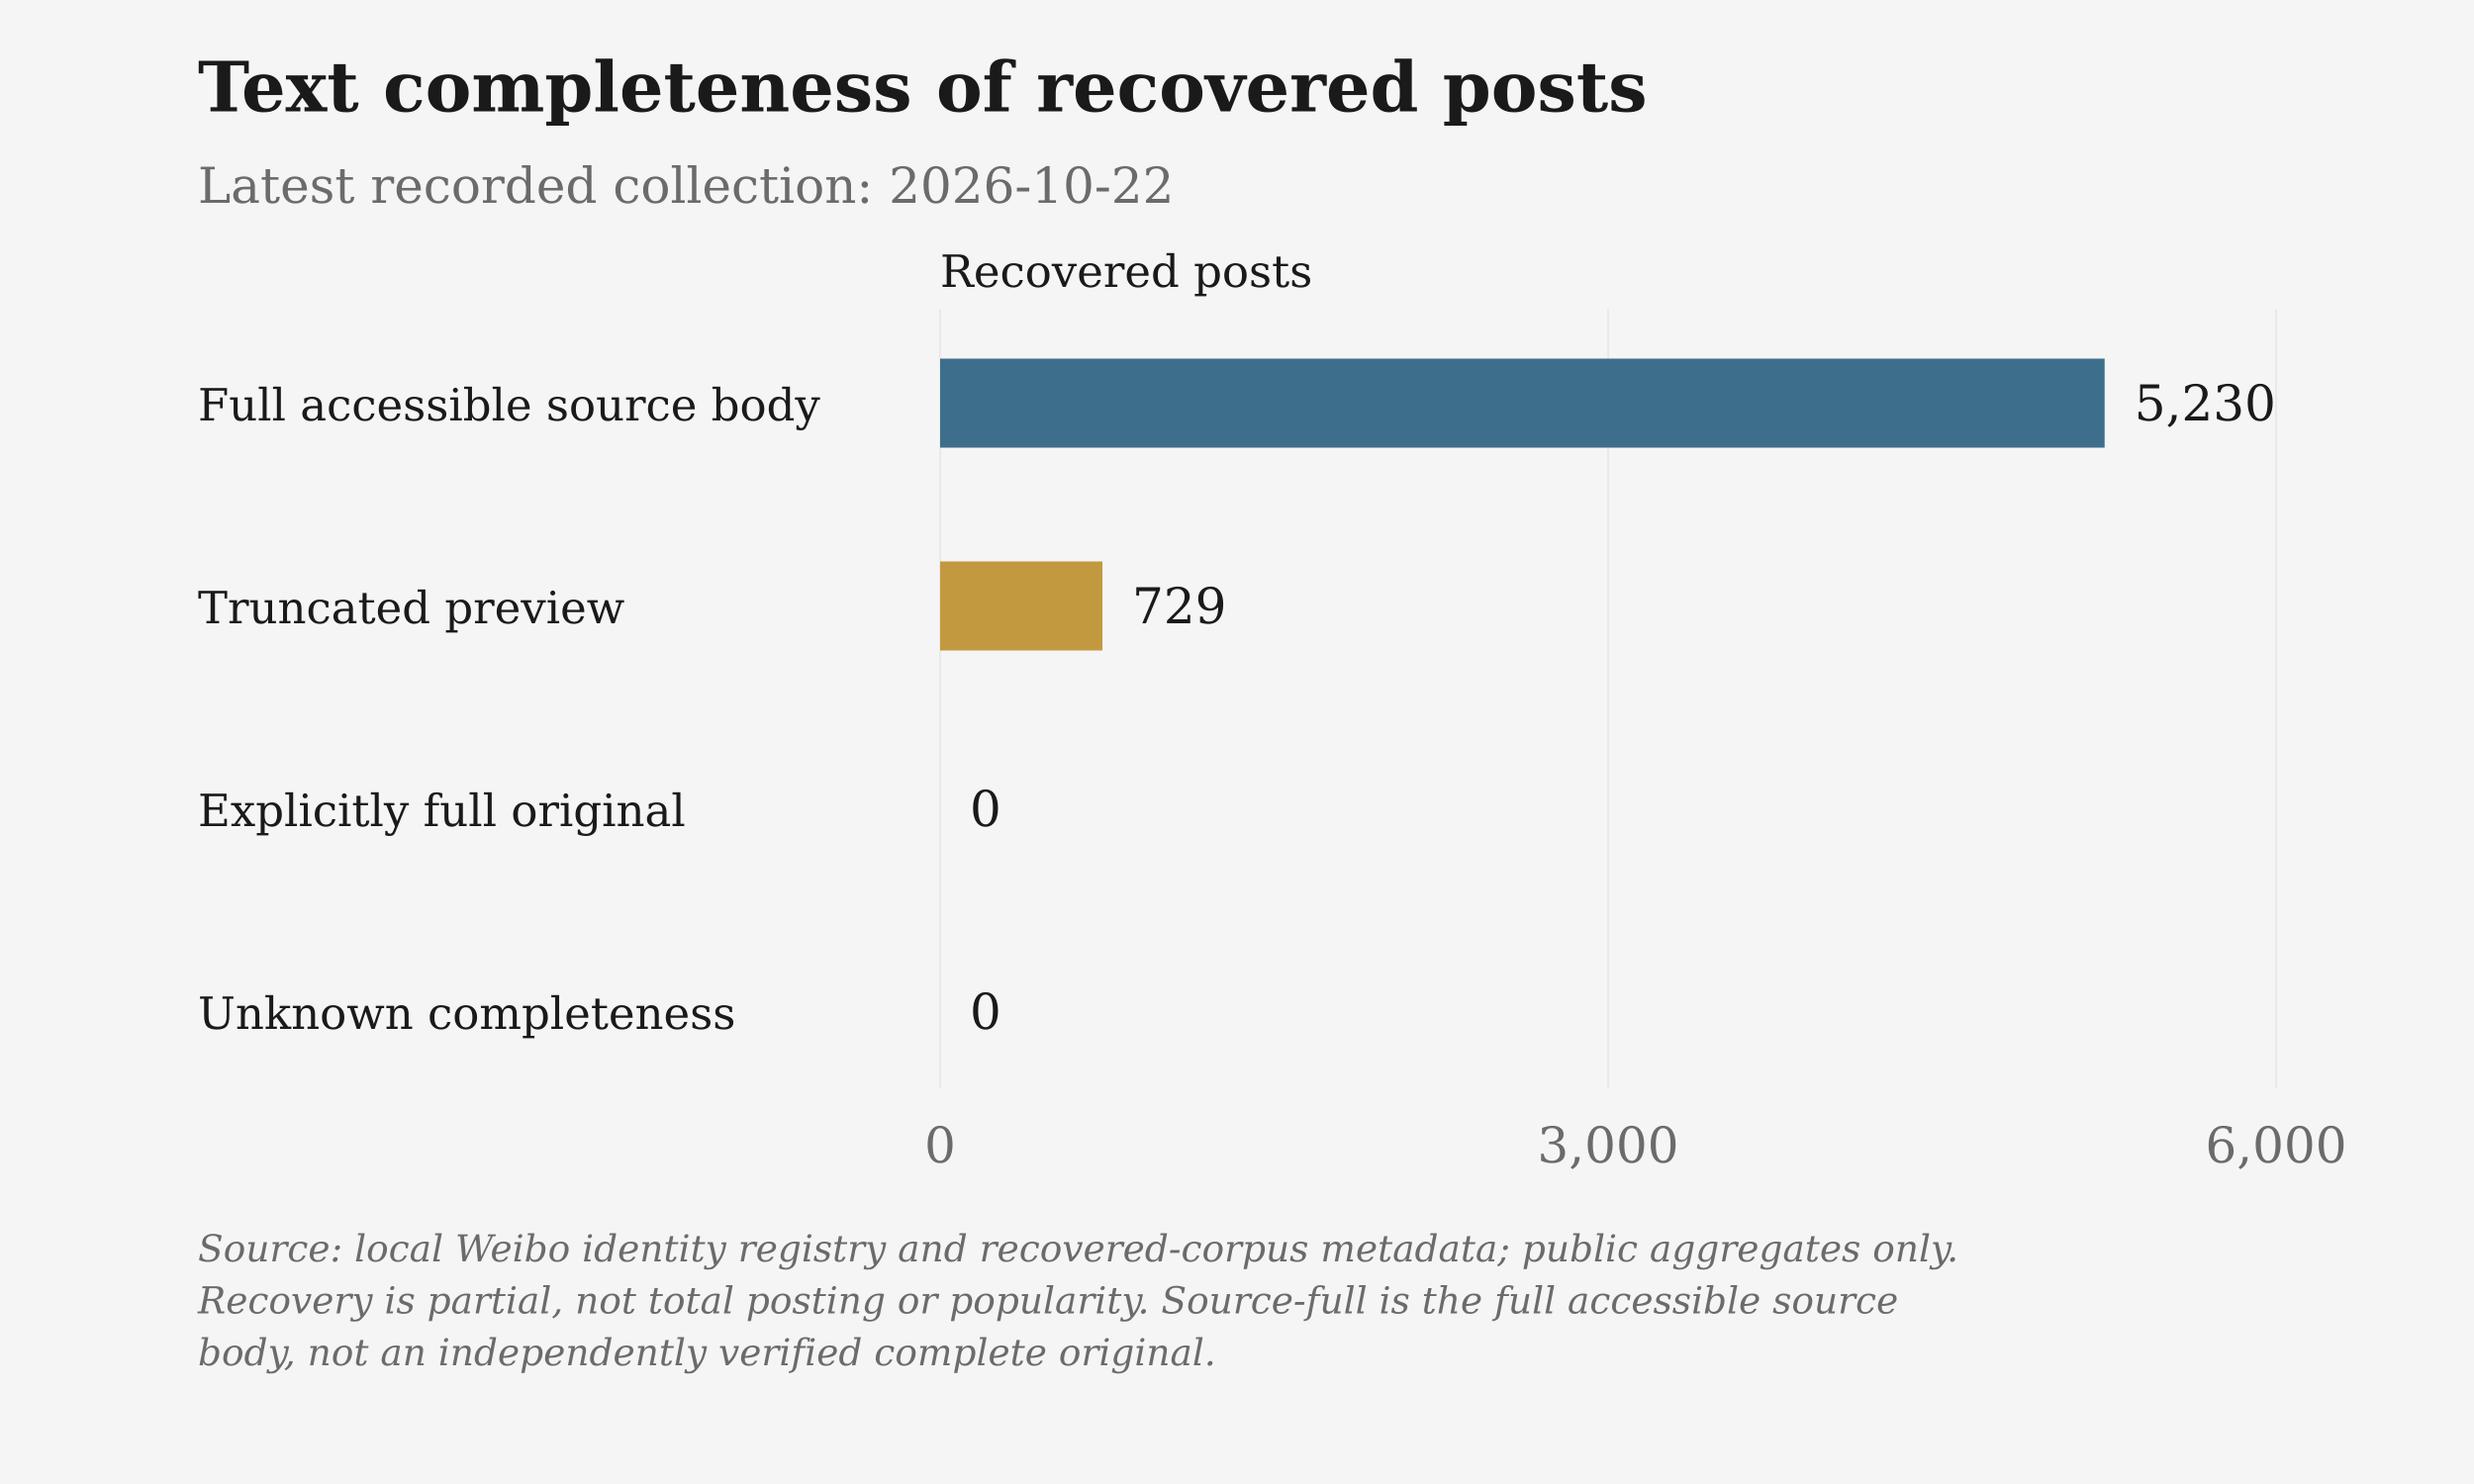
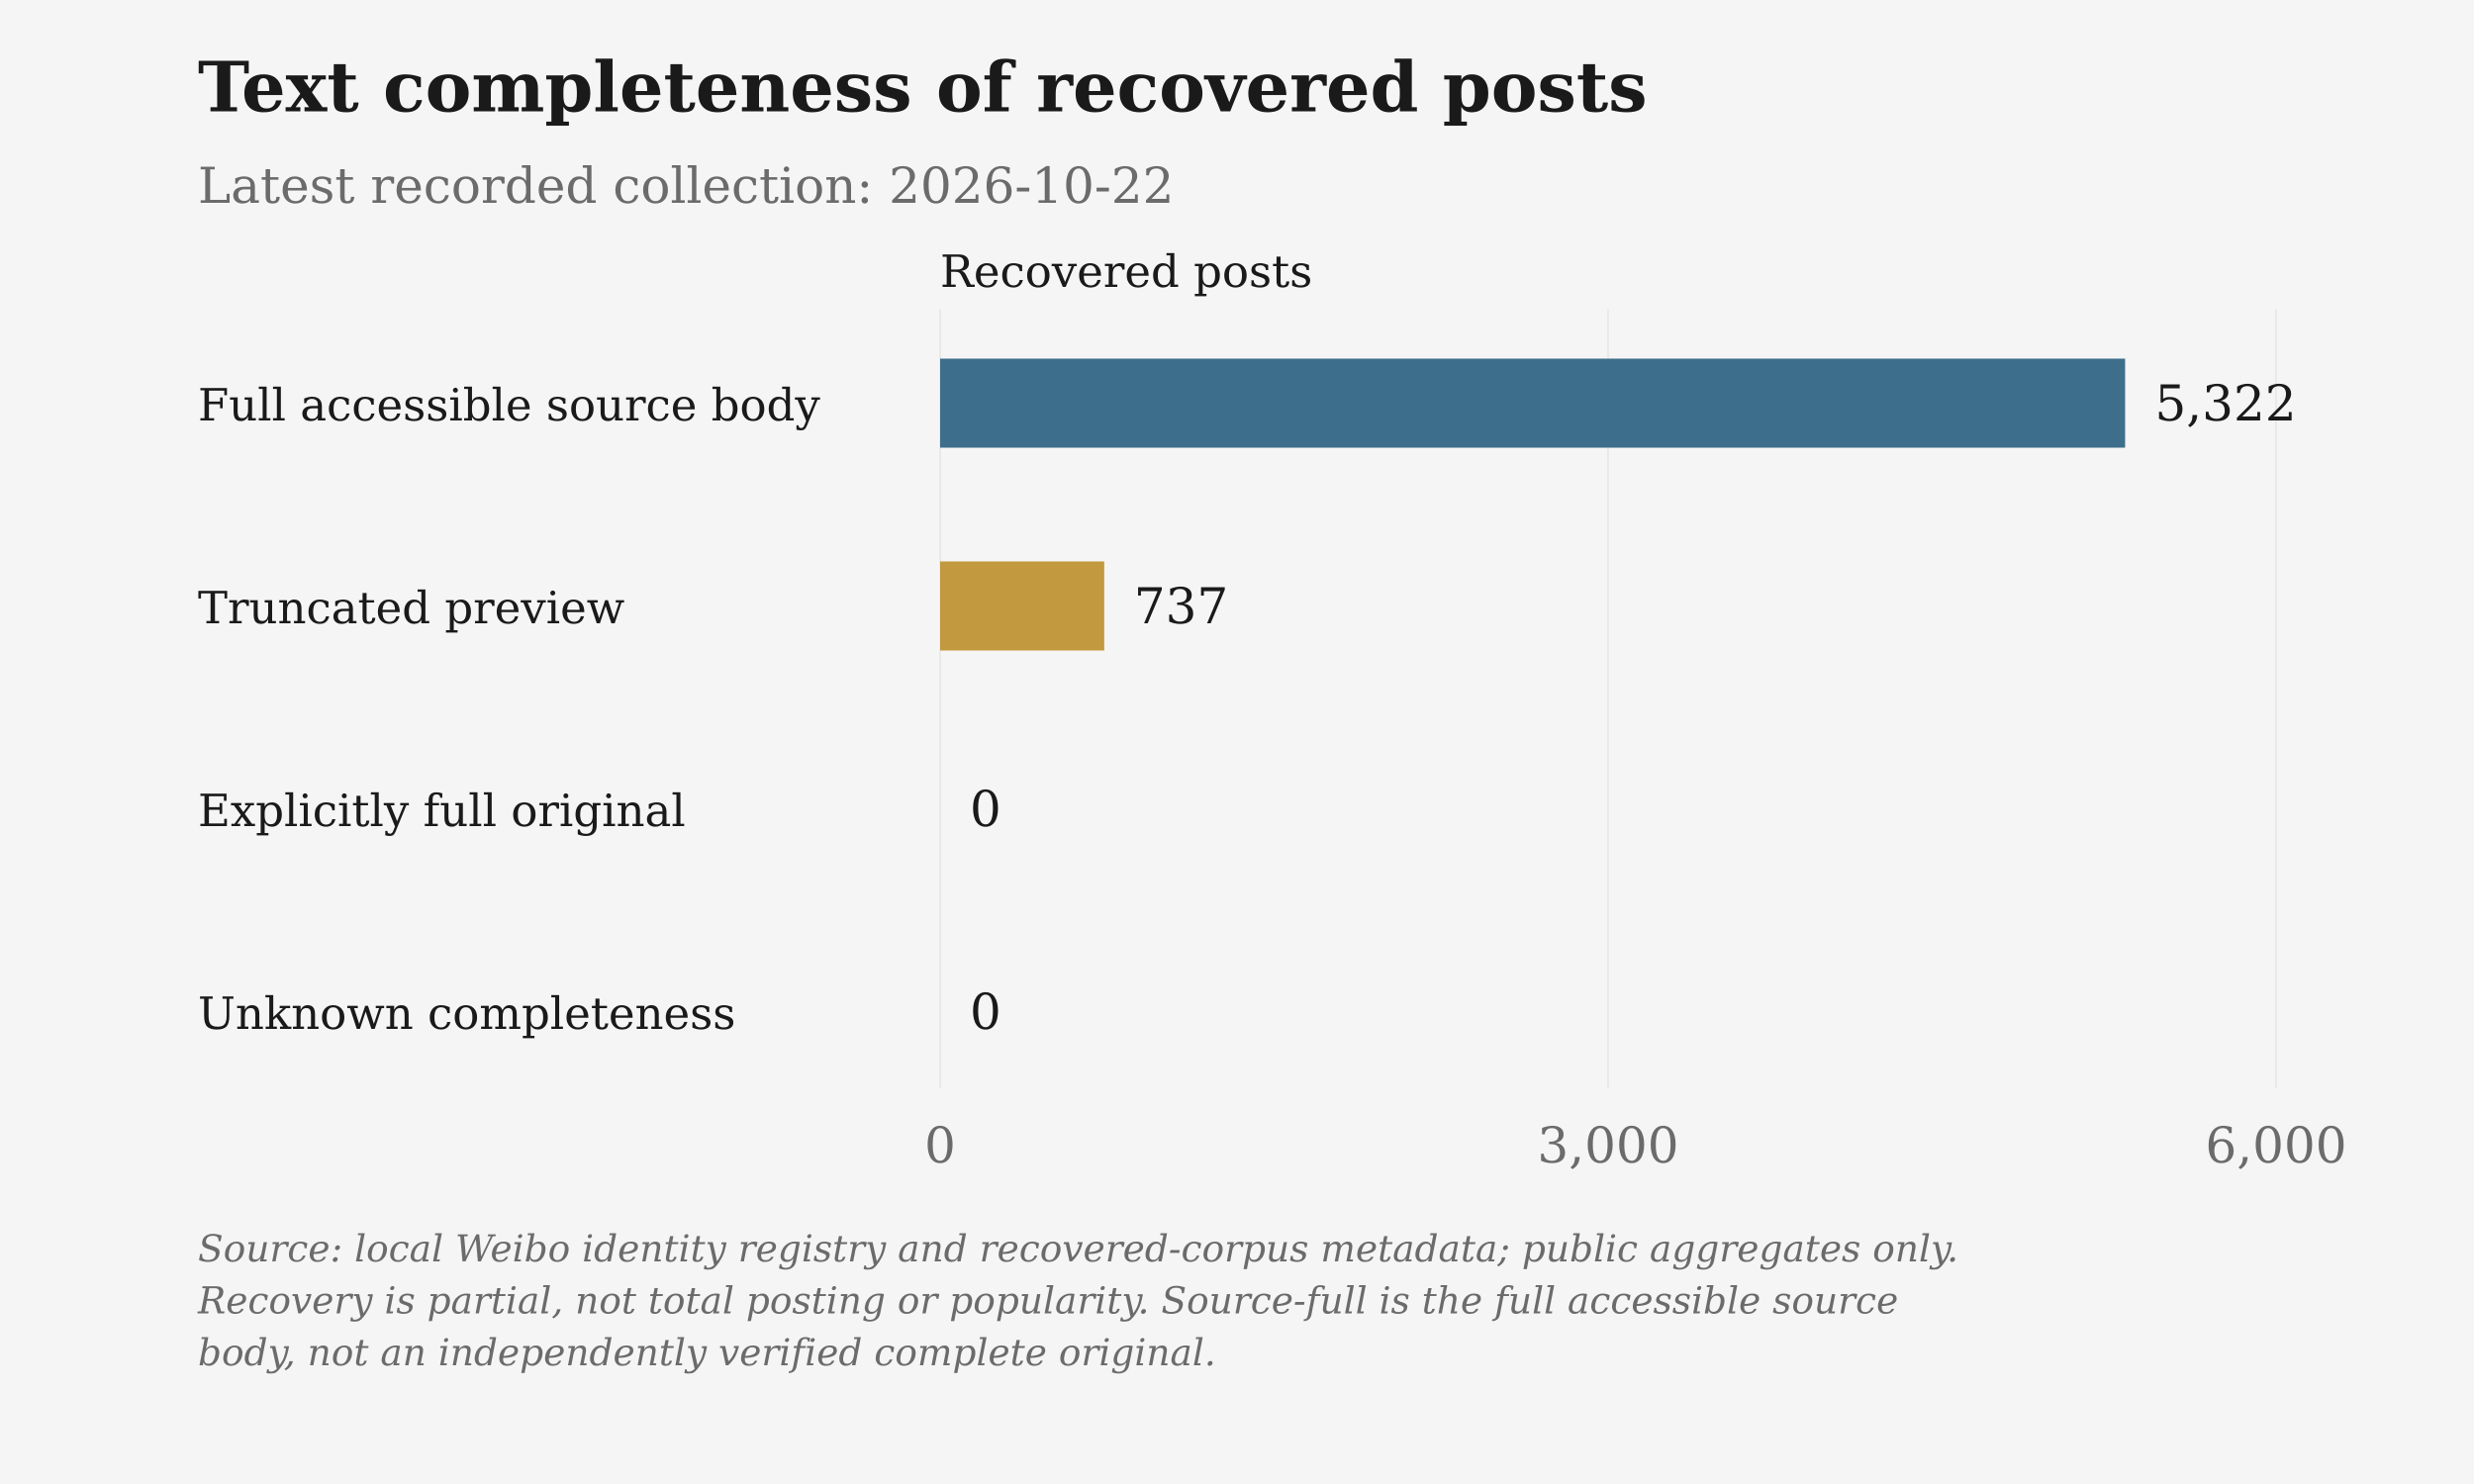
<svg xmlns="http://www.w3.org/2000/svg" viewBox="0 0 1000 600" role="img" aria-label="Text completeness of recovered posts">
  <rect class="chart-background" width="1000" height="600" fill="#F5F5F5" />
  <g font-family="DejaVu Serif, Georgia, 'Times New Roman', serif" font-size="20" fill="#6B6B6B">
    <text x="80" y="45" font-size="28" font-weight="bold" fill="#1A1A1A">Text completeness of recovered posts</text>
    <text x="80" y="82">Latest recorded collection: 2026-10-22</text>
    <text class="axis-unit" x="380" y="116" font-size="18" fill="#1A1A1A">Recovered posts</text>
    <path d="M380.00 125V440" stroke="#D6D3CC" stroke-opacity=".6" stroke-width=".5" />
    <text x="380.00" y="470" text-anchor="middle">0</text>
    <path d="M650.00 125V440" stroke="#D6D3CC" stroke-opacity=".6" stroke-width=".5" />
    <text x="650.00" y="470" text-anchor="middle">3,000</text>
    <path d="M920.00 125V440" stroke="#D6D3CC" stroke-opacity=".6" stroke-width=".5" />
    <text x="920.00" y="470" text-anchor="middle">6,000</text>
    <text x="80" y="170" font-size="18" fill="#1A1A1A">Full accessible source body</text>
-     <rect class="data-bar" data-label="Full accessible source body" data-value="5230" x="380" y="145" width="470.70" height="36" fill="#3D6F8C" />
-     <text x="862.70" y="170" fill="#1A1A1A">5,230</text>
+     <rect class="data-bar" data-label="Full accessible source body" data-value="5322" x="380" y="145" width="478.98" height="36" fill="#3D6F8C" />
+     <text x="870.98" y="170" fill="#1A1A1A">5,322</text>
    <text x="80" y="252" font-size="18" fill="#1A1A1A">Truncated preview</text>
-     <rect class="data-bar" data-label="Truncated preview" data-value="729" x="380" y="227" width="65.61" height="36" fill="#C2993E" />
-     <text x="457.61" y="252" fill="#1A1A1A">729</text>
+     <rect class="data-bar" data-label="Truncated preview" data-value="737" x="380" y="227" width="66.33" height="36" fill="#C2993E" />
+     <text x="458.33" y="252" fill="#1A1A1A">737</text>
    <text x="80" y="334" font-size="18" fill="#1A1A1A">Explicitly full original</text>
    <rect class="data-bar" data-label="Explicitly full original" data-value="0" x="380" y="309" width="0.00" height="36" fill="#4A7C59" />
    <text x="392.00" y="334" fill="#1A1A1A">0</text>
    <text x="80" y="416" font-size="18" fill="#1A1A1A">Unknown completeness</text>
    <rect class="data-bar" data-label="Unknown completeness" data-value="0" x="380" y="391" width="0.00" height="36" fill="#6B6B6B" />
    <text x="392.00" y="416" fill="#1A1A1A">0</text>
    <text class="figure-source" x="80" y="510" font-size="15" font-style="italic">Source: local Weibo identity registry and recovered-corpus metadata; public aggregates only.</text>
    <text class="figure-source" x="80" y="531" font-size="15" font-style="italic">Recovery is partial, not total posting or popularity. Source-full is the full accessible source</text>
    <text class="figure-source" x="80" y="552" font-size="15" font-style="italic">body, not an independently verified complete original.</text>
  </g>
</svg>
